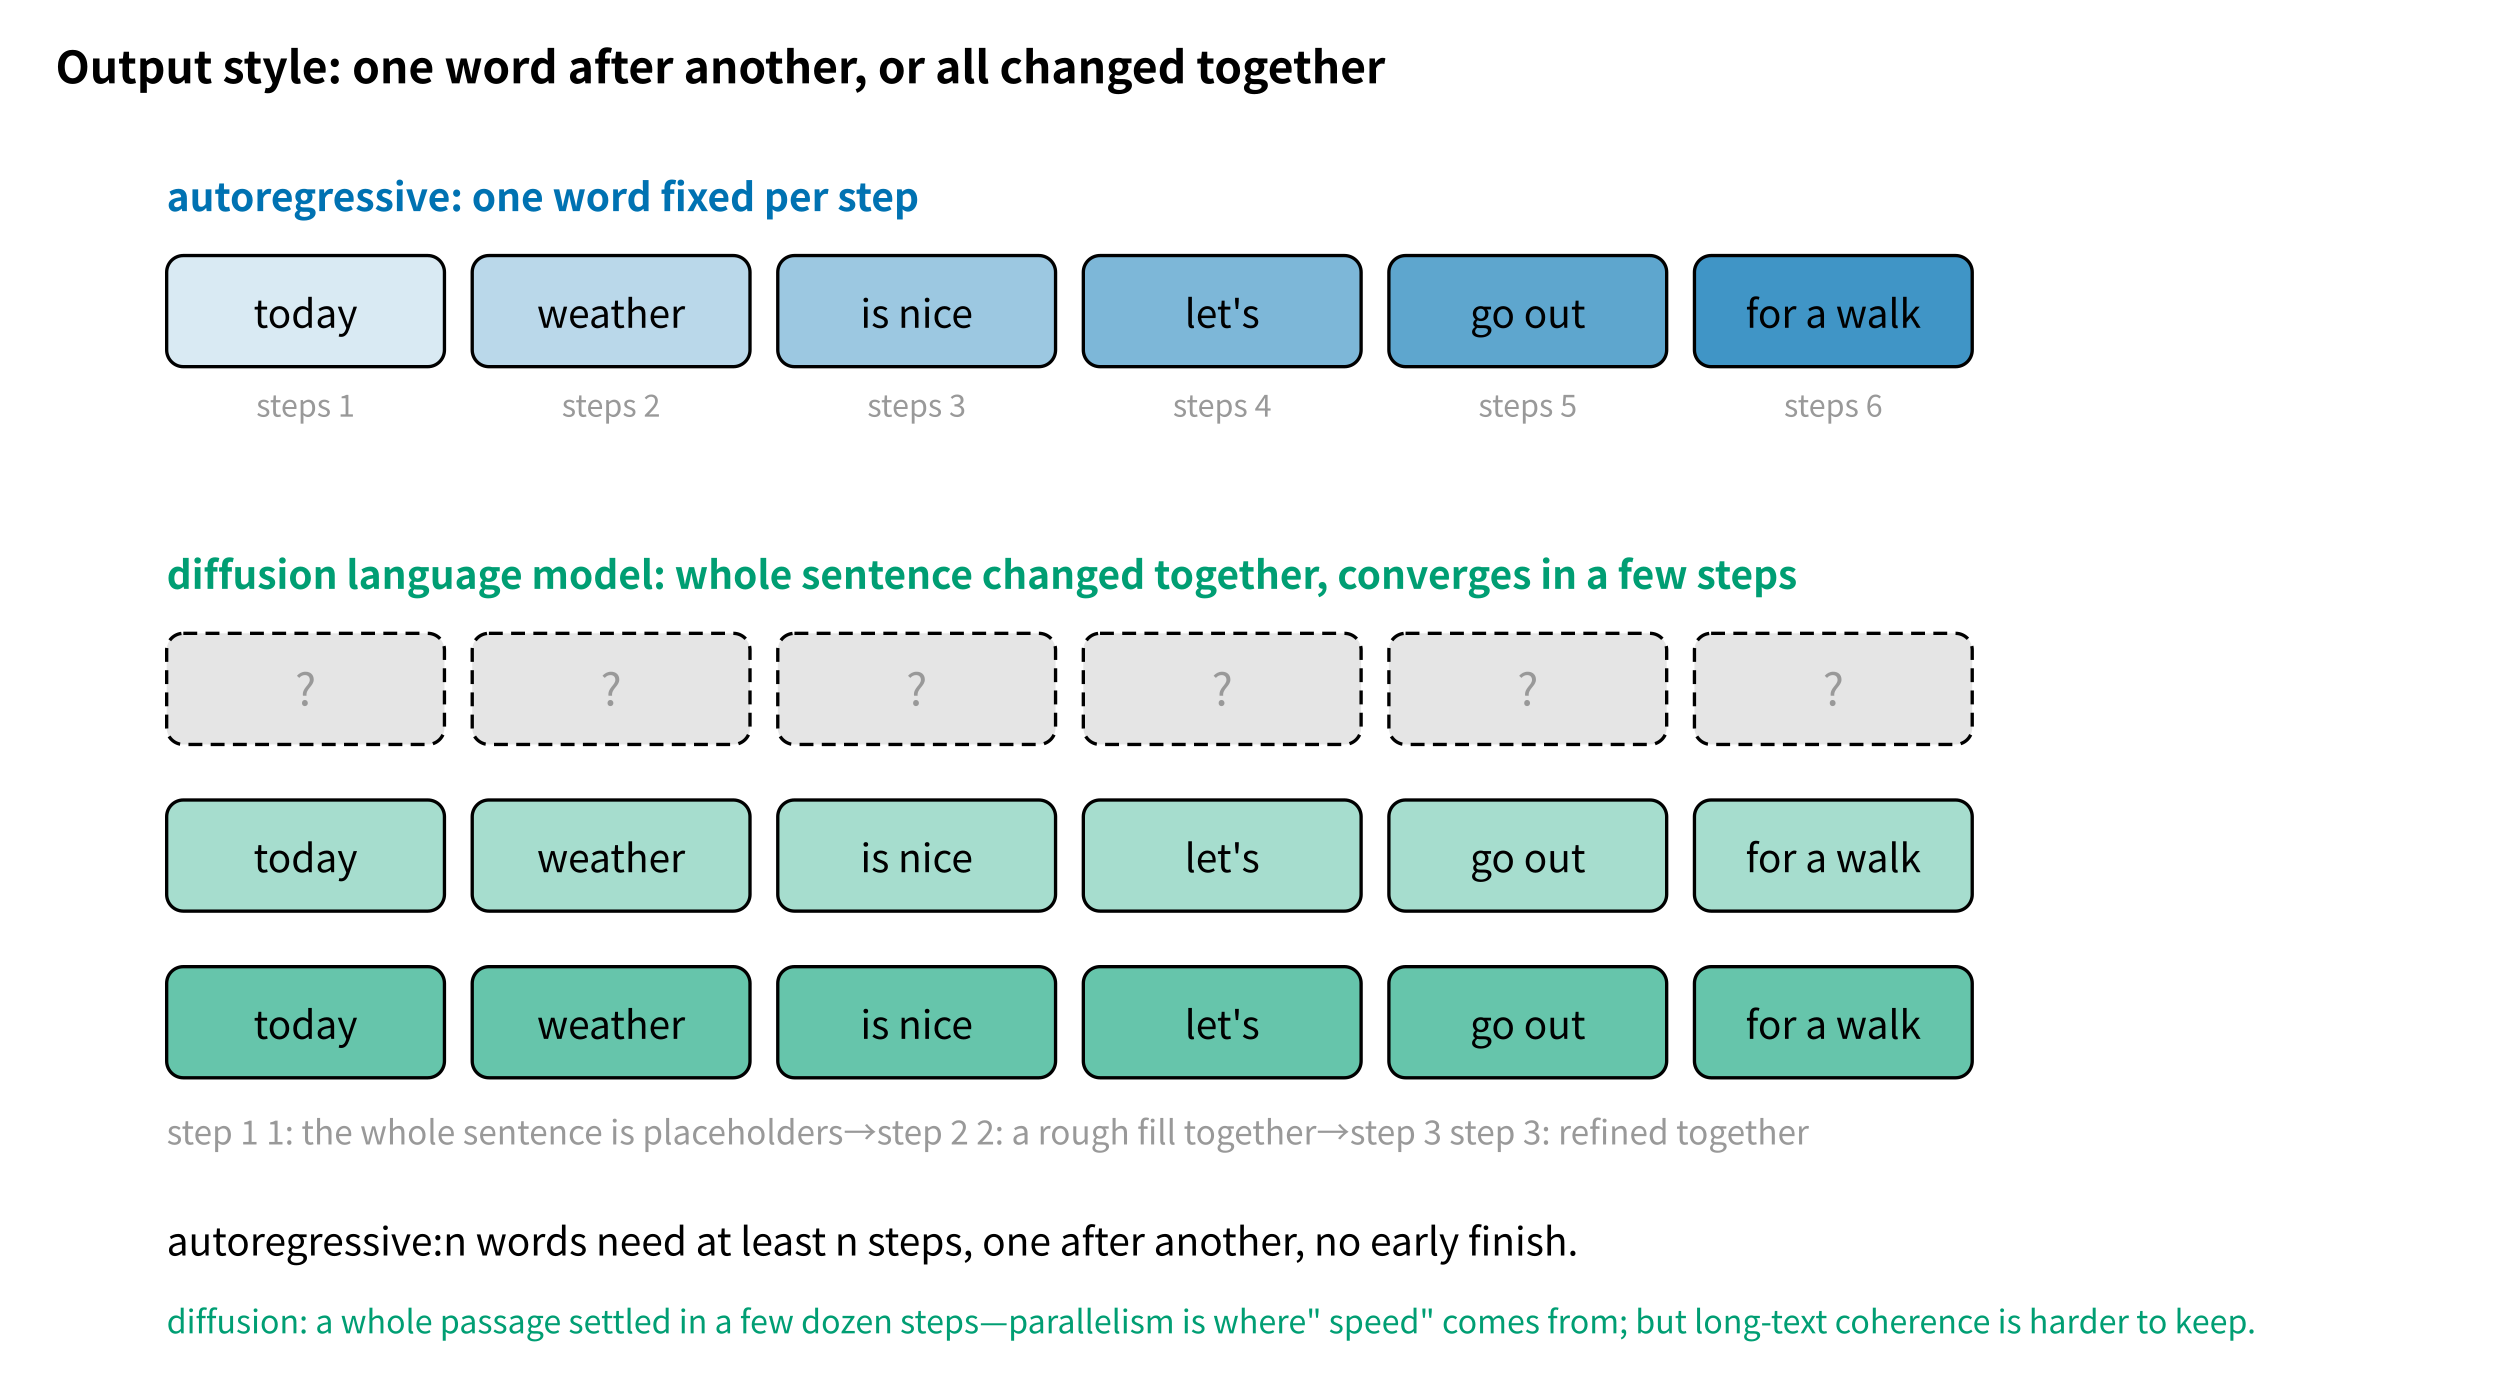
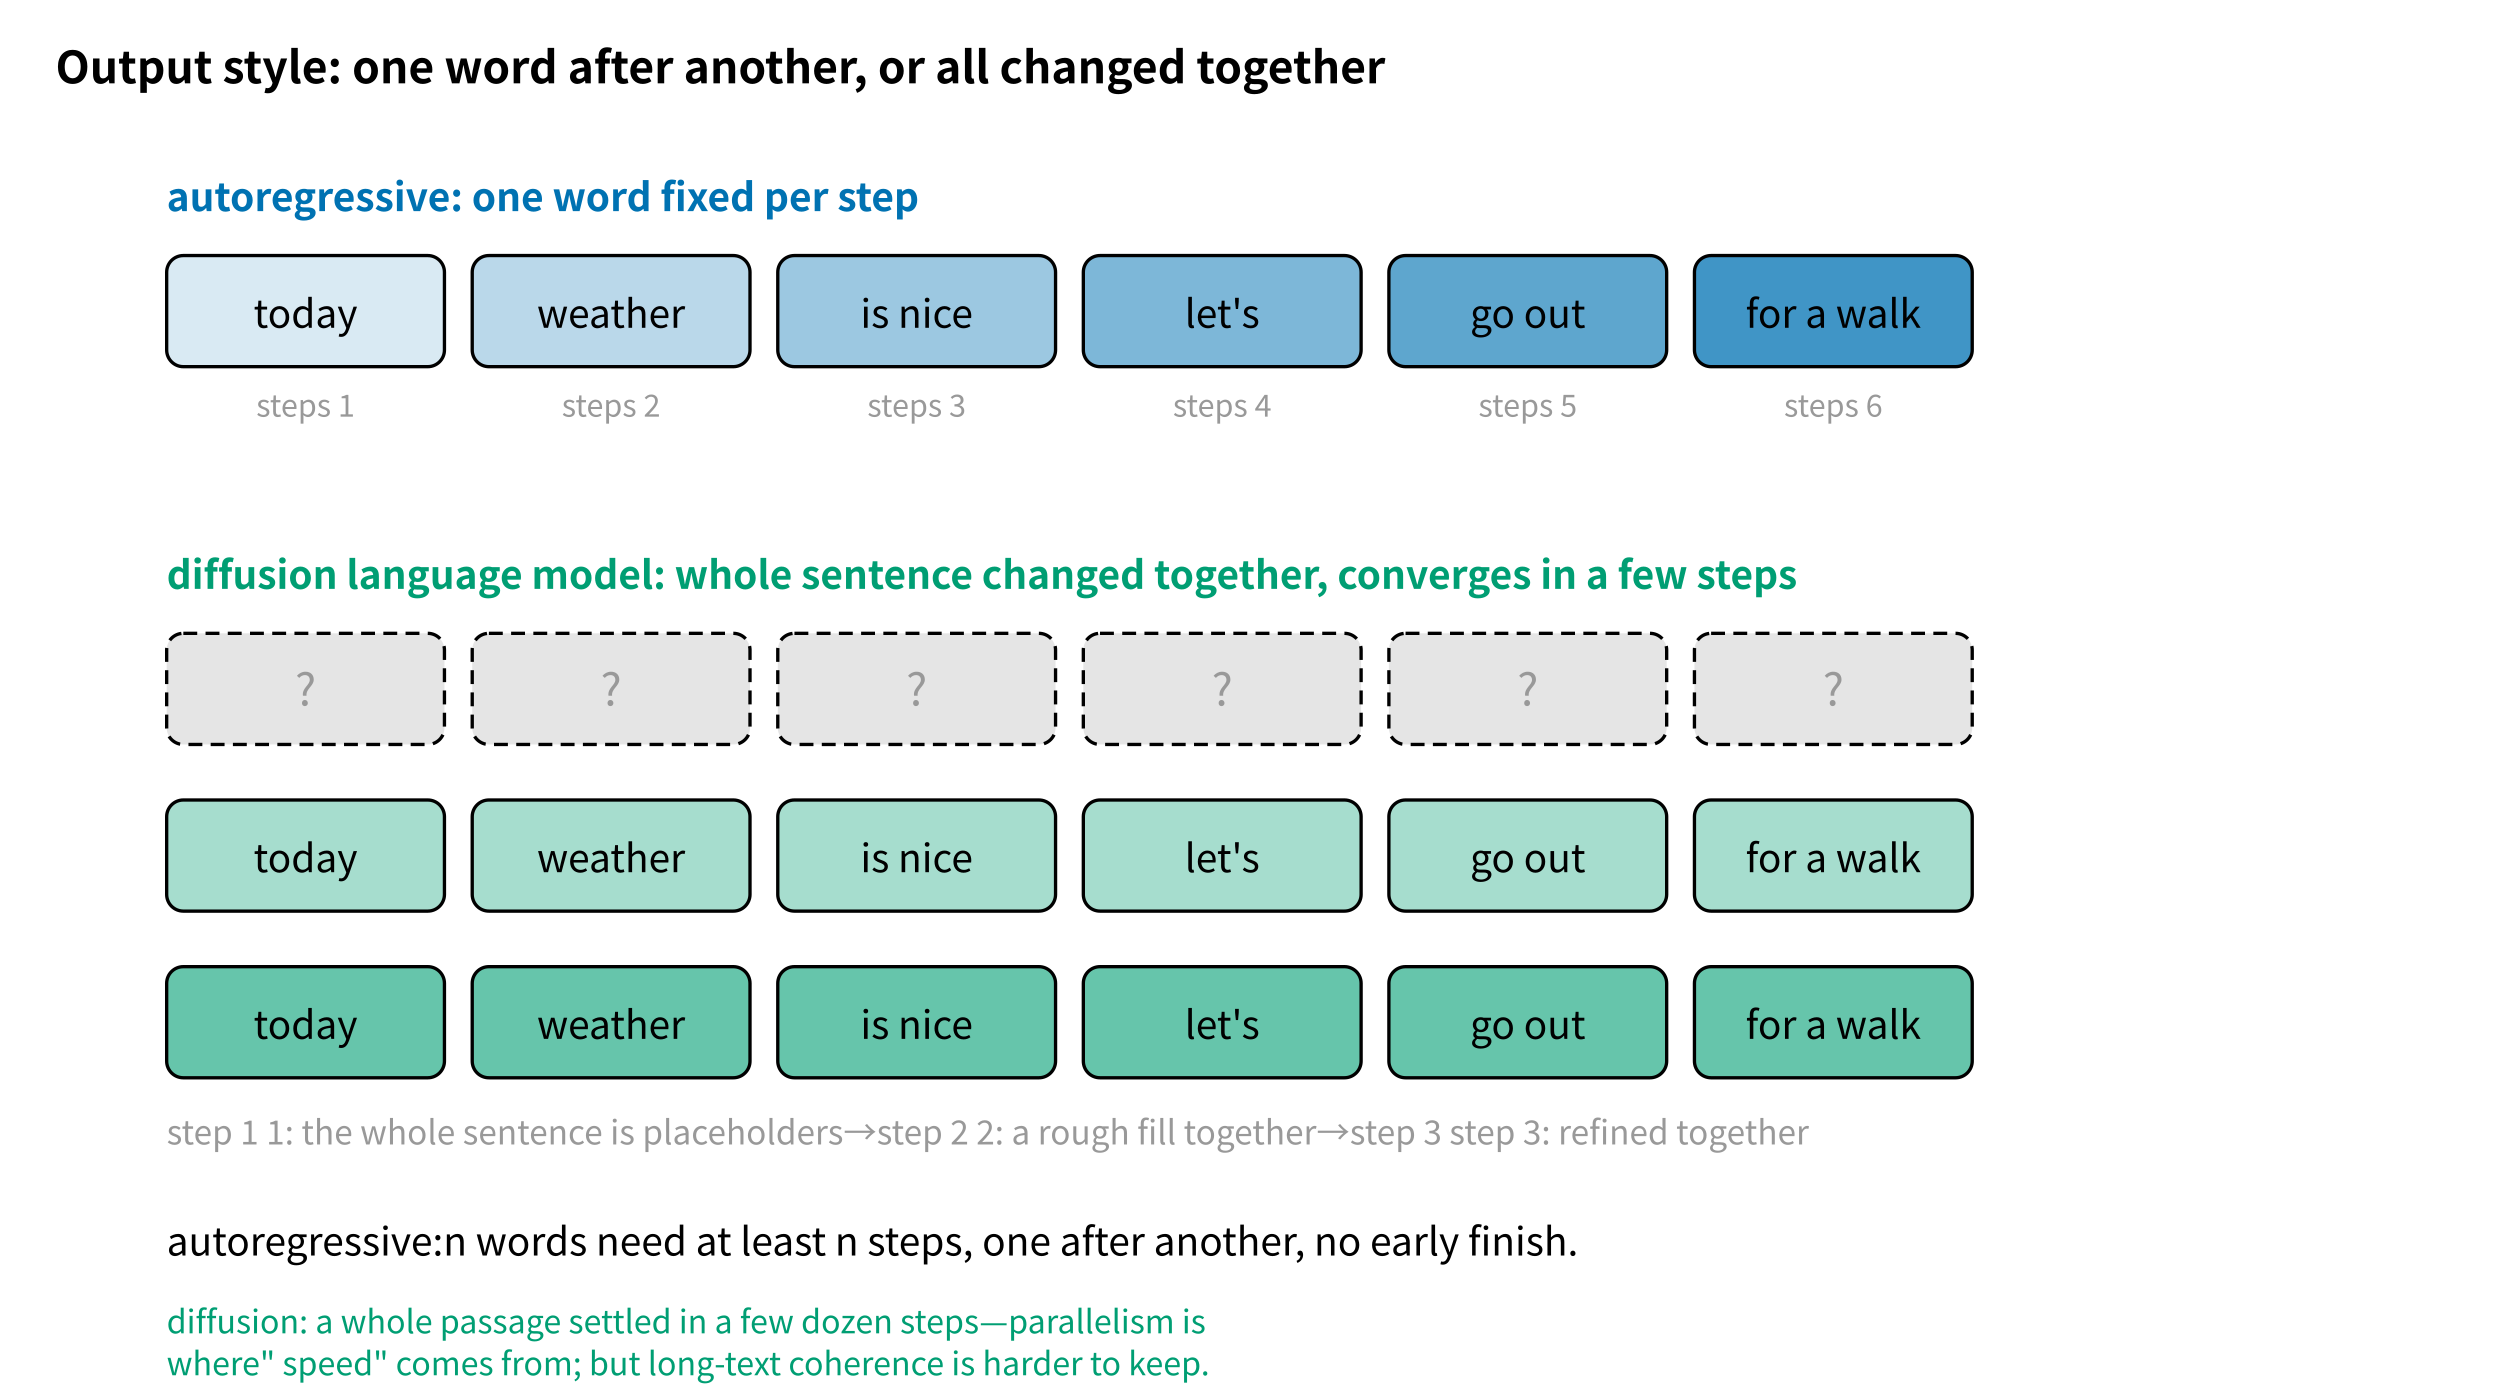
<svg xmlns="http://www.w3.org/2000/svg" width="900" height="500" viewBox="0 0 900 500">
  <defs>
    <marker id="arr" viewBox="0 0 10 10" refX="9" refY="5" markerWidth="7" markerHeight="7" orient="auto-start-reverse">
      <path d="M 0 0 L 10 5 L 0 10 z" fill="#000000" />
    </marker>
  </defs>
  <text x="20" y="30" font-size="16" font-weight="bold" fill="#000000" font-family="Noto Sans CJK SC, sans-serif">Output style: one word after another, or all changed together</text>
  <text x="60" y="76" font-size="14" font-weight="bold" fill="#0072B2" font-family="Noto Sans CJK SC, sans-serif">autoregressive: one word fixed per step</text>
  <rect x="60" y="92" width="100" height="40" rx="6" fill="#0072B2" fill-opacity="0.15" stroke="#000000" stroke-width="1.2" />
  <text x="110" y="118" text-anchor="middle" font-size="14" fill="#000000" font-family="Noto Sans CJK SC, sans-serif">today</text>
  <text x="110" y="150" text-anchor="middle" font-size="11" fill="#999999" font-family="Noto Sans CJK SC, sans-serif">steps 1</text>
  <rect x="170" y="92" width="100" height="40" rx="6" fill="#0072B2" fill-opacity="0.27" stroke="#000000" stroke-width="1.2" />
  <text x="220" y="118" text-anchor="middle" font-size="14" fill="#000000" font-family="Noto Sans CJK SC, sans-serif">weather</text>
  <text x="220" y="150" text-anchor="middle" font-size="11" fill="#999999" font-family="Noto Sans CJK SC, sans-serif">steps 2</text>
  <rect x="280" y="92" width="100" height="40" rx="6" fill="#0072B2" fill-opacity="0.39" stroke="#000000" stroke-width="1.2" />
  <text x="330" y="118" text-anchor="middle" font-size="14" fill="#000000" font-family="Noto Sans CJK SC, sans-serif">is nice</text>
  <text x="330" y="150" text-anchor="middle" font-size="11" fill="#999999" font-family="Noto Sans CJK SC, sans-serif">steps 3</text>
  <rect x="390" y="92" width="100" height="40" rx="6" fill="#0072B2" fill-opacity="0.51" stroke="#000000" stroke-width="1.2" />
  <text x="440" y="118" text-anchor="middle" font-size="14" fill="#000000" font-family="Noto Sans CJK SC, sans-serif">let's</text>
  <text x="440" y="150" text-anchor="middle" font-size="11" fill="#999999" font-family="Noto Sans CJK SC, sans-serif">steps 4</text>
  <rect x="500" y="92" width="100" height="40" rx="6" fill="#0072B2" fill-opacity="0.63" stroke="#000000" stroke-width="1.2" />
  <text x="550" y="118" text-anchor="middle" font-size="14" fill="#000000" font-family="Noto Sans CJK SC, sans-serif">go out</text>
  <text x="550" y="150" text-anchor="middle" font-size="11" fill="#999999" font-family="Noto Sans CJK SC, sans-serif">steps 5</text>
  <rect x="610" y="92" width="100" height="40" rx="6" fill="#0072B2" fill-opacity="0.75" stroke="#000000" stroke-width="1.2" />
  <text x="660" y="118" text-anchor="middle" font-size="14" fill="#000000" font-family="Noto Sans CJK SC, sans-serif">for a walk</text>
  <text x="660" y="150" text-anchor="middle" font-size="11" fill="#999999" font-family="Noto Sans CJK SC, sans-serif">steps 6</text>
  <text x="60" y="212" font-size="14" font-weight="bold" fill="#009E73" font-family="Noto Sans CJK SC, sans-serif">diffusion language model: whole sentence changed together, converges in a few steps</text>
  <rect x="60" y="228" width="100" height="40" rx="6" fill="#999999" fill-opacity="0.25" stroke="#000000" stroke-width="1.2" stroke-dasharray="5 3" />
  <text x="110" y="254" text-anchor="middle" font-size="16" fill="#999999" font-family="Noto Sans CJK SC, sans-serif">?</text>
  <rect x="170" y="228" width="100" height="40" rx="6" fill="#999999" fill-opacity="0.25" stroke="#000000" stroke-width="1.2" stroke-dasharray="5 3" />
  <text x="220" y="254" text-anchor="middle" font-size="16" fill="#999999" font-family="Noto Sans CJK SC, sans-serif">?</text>
  <rect x="280" y="228" width="100" height="40" rx="6" fill="#999999" fill-opacity="0.25" stroke="#000000" stroke-width="1.2" stroke-dasharray="5 3" />
  <text x="330" y="254" text-anchor="middle" font-size="16" fill="#999999" font-family="Noto Sans CJK SC, sans-serif">?</text>
  <rect x="390" y="228" width="100" height="40" rx="6" fill="#999999" fill-opacity="0.25" stroke="#000000" stroke-width="1.2" stroke-dasharray="5 3" />
  <text x="440" y="254" text-anchor="middle" font-size="16" fill="#999999" font-family="Noto Sans CJK SC, sans-serif">?</text>
  <rect x="500" y="228" width="100" height="40" rx="6" fill="#999999" fill-opacity="0.25" stroke="#000000" stroke-width="1.2" stroke-dasharray="5 3" />
  <text x="550" y="254" text-anchor="middle" font-size="16" fill="#999999" font-family="Noto Sans CJK SC, sans-serif">?</text>
  <rect x="610" y="228" width="100" height="40" rx="6" fill="#999999" fill-opacity="0.25" stroke="#000000" stroke-width="1.2" stroke-dasharray="5 3" />
  <text x="660" y="254" text-anchor="middle" font-size="16" fill="#999999" font-family="Noto Sans CJK SC, sans-serif">?</text>
  <rect x="60" y="288" width="100" height="40" rx="6" fill="#009E73" fill-opacity="0.35" stroke="#000000" stroke-width="1.2" />
  <text x="110" y="314" text-anchor="middle" font-size="14" fill="#000000" font-family="Noto Sans CJK SC, sans-serif">today</text>
  <rect x="60" y="348" width="100" height="40" rx="6" fill="#009E73" fill-opacity="0.6" stroke="#000000" stroke-width="1.2" />
  <text x="110" y="374" text-anchor="middle" font-size="14" fill="#000000" font-family="Noto Sans CJK SC, sans-serif">today</text>
  <rect x="170" y="288" width="100" height="40" rx="6" fill="#009E73" fill-opacity="0.35" stroke="#000000" stroke-width="1.2" />
  <text x="220" y="314" text-anchor="middle" font-size="14" fill="#000000" font-family="Noto Sans CJK SC, sans-serif">weather</text>
  <rect x="170" y="348" width="100" height="40" rx="6" fill="#009E73" fill-opacity="0.6" stroke="#000000" stroke-width="1.2" />
  <text x="220" y="374" text-anchor="middle" font-size="14" fill="#000000" font-family="Noto Sans CJK SC, sans-serif">weather</text>
  <rect x="280" y="288" width="100" height="40" rx="6" fill="#009E73" fill-opacity="0.35" stroke="#000000" stroke-width="1.2" />
  <text x="330" y="314" text-anchor="middle" font-size="14" fill="#000000" font-family="Noto Sans CJK SC, sans-serif">is nice</text>
  <rect x="280" y="348" width="100" height="40" rx="6" fill="#009E73" fill-opacity="0.6" stroke="#000000" stroke-width="1.2" />
  <text x="330" y="374" text-anchor="middle" font-size="14" fill="#000000" font-family="Noto Sans CJK SC, sans-serif">is nice</text>
  <rect x="390" y="288" width="100" height="40" rx="6" fill="#009E73" fill-opacity="0.35" stroke="#000000" stroke-width="1.2" />
  <text x="440" y="314" text-anchor="middle" font-size="14" fill="#000000" font-family="Noto Sans CJK SC, sans-serif">let's</text>
  <rect x="390" y="348" width="100" height="40" rx="6" fill="#009E73" fill-opacity="0.6" stroke="#000000" stroke-width="1.2" />
  <text x="440" y="374" text-anchor="middle" font-size="14" fill="#000000" font-family="Noto Sans CJK SC, sans-serif">let's</text>
  <rect x="500" y="288" width="100" height="40" rx="6" fill="#009E73" fill-opacity="0.35" stroke="#000000" stroke-width="1.2" />
  <text x="550" y="314" text-anchor="middle" font-size="14" fill="#000000" font-family="Noto Sans CJK SC, sans-serif">go out</text>
  <rect x="500" y="348" width="100" height="40" rx="6" fill="#009E73" fill-opacity="0.6" stroke="#000000" stroke-width="1.2" />
  <text x="550" y="374" text-anchor="middle" font-size="14" fill="#000000" font-family="Noto Sans CJK SC, sans-serif">go out</text>
  <rect x="610" y="288" width="100" height="40" rx="6" fill="#009E73" fill-opacity="0.35" stroke="#000000" stroke-width="1.2" />
  <text x="660" y="314" text-anchor="middle" font-size="14" fill="#000000" font-family="Noto Sans CJK SC, sans-serif">for a walk</text>
  <rect x="610" y="348" width="100" height="40" rx="6" fill="#009E73" fill-opacity="0.6" stroke="#000000" stroke-width="1.2" />
  <text x="660" y="374" text-anchor="middle" font-size="14" fill="#000000" font-family="Noto Sans CJK SC, sans-serif">for a walk</text>
  <text x="60" y="412" font-size="12" fill="#999999" font-family="Noto Sans CJK SC, sans-serif">step 1 1: the whole sentence is placeholders→step 2 2: a rough fill together→step 3 step 3: refined together</text>
  <g font-size="14" font-family="Noto Sans CJK SC, sans-serif" fill="#000000">
    <text x="60" y="452">autoregressive:n words need at least n steps, one after another, no early finish.</text>
-     <text x="60" y="480" fill="#009E73" font-size="11.6">diffusion: a whole passage settled in a few dozen steps—parallelism is where" speed" comes from; but long-text coherence is harder to keep.</text>
+     <text x="60" y="480" fill="#009E73" font-size="11.6">diffusion: a whole passage settled in a few dozen steps—parallelism is</text>
+     <text x="60" y="495.1" fill="#009E73" font-size="11.6">where" speed" comes from; but long-text coherence is harder to keep.</text>
  </g>
</svg>
